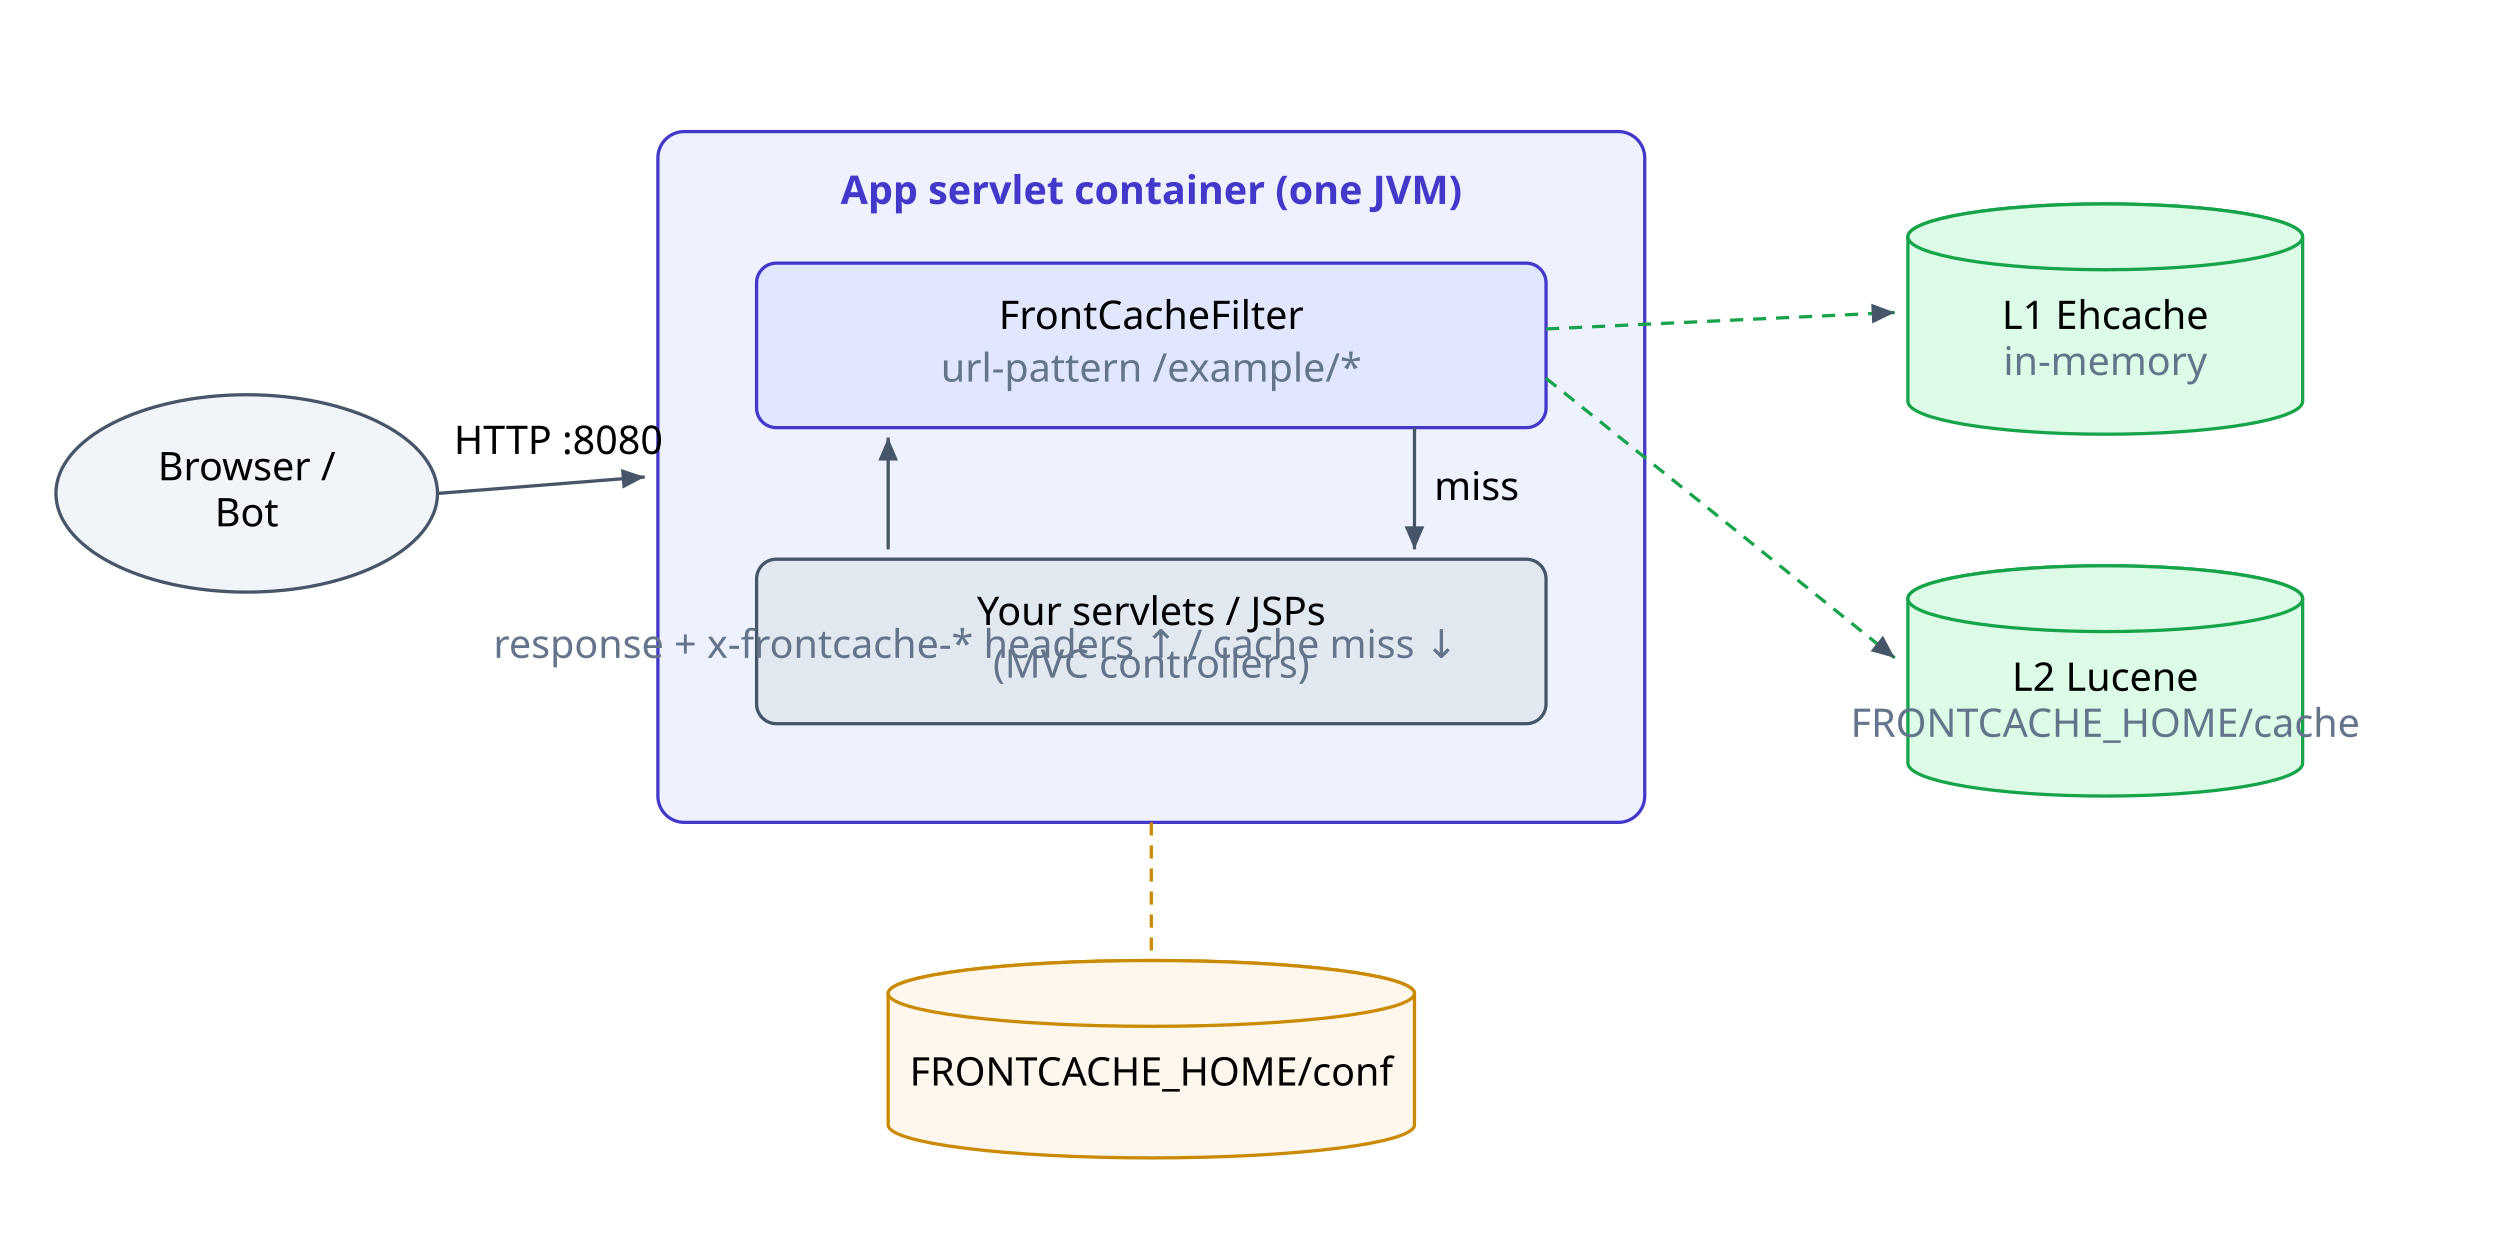
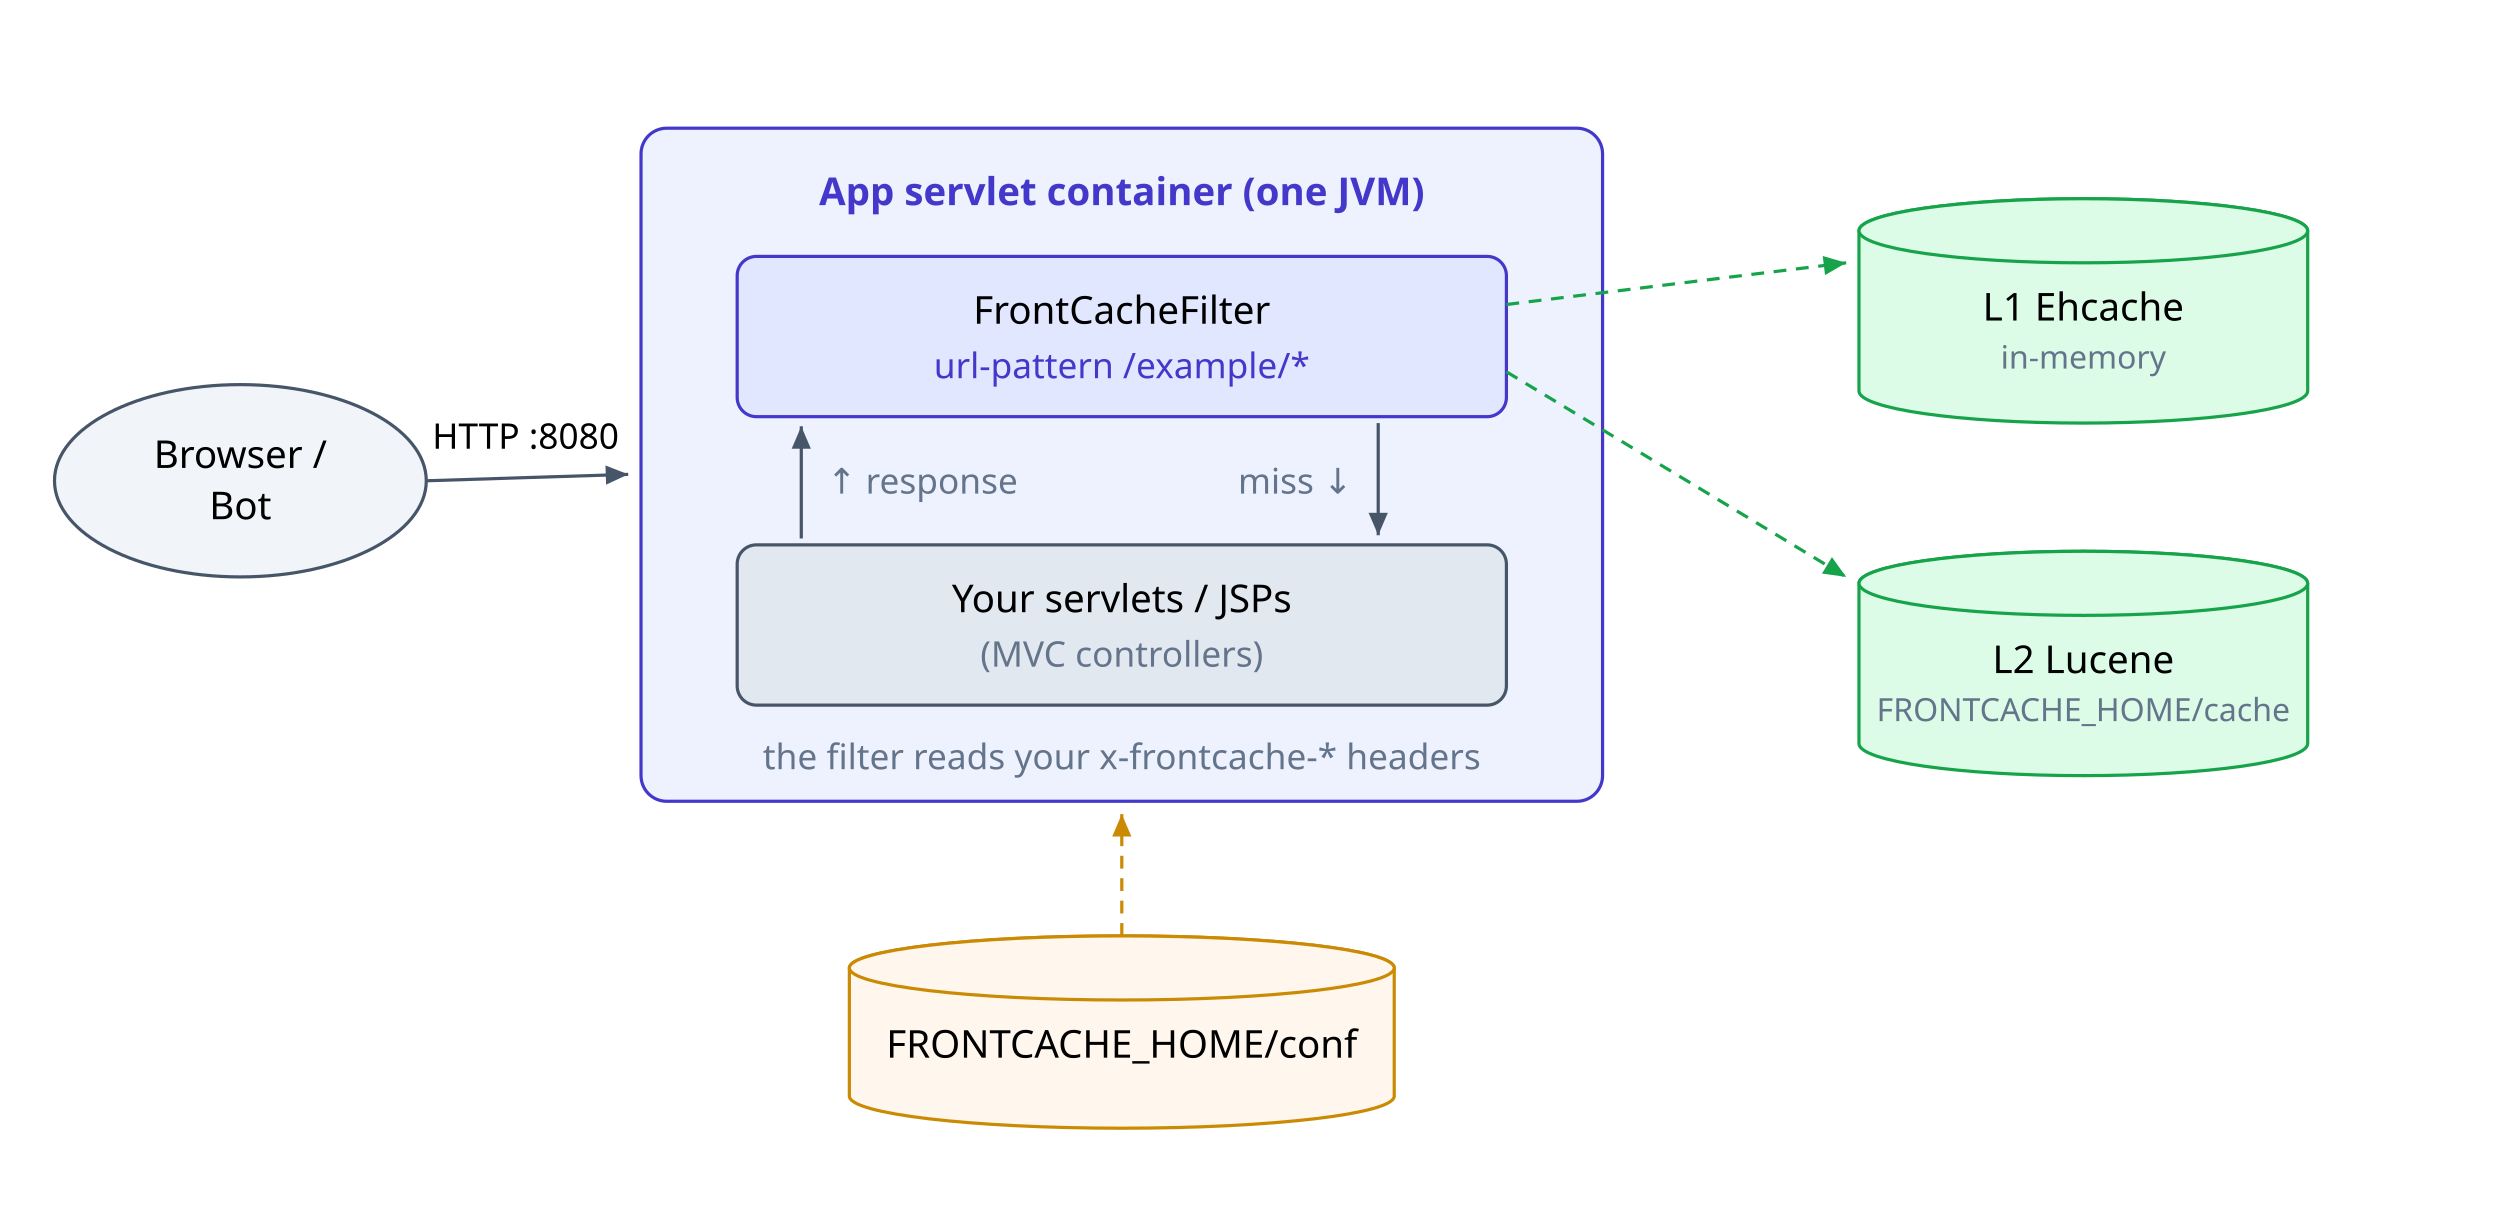
- <svg xmlns="http://www.w3.org/2000/svg" viewBox="0 0 760 380" width="760" height="380" font-family="sans-serif" font-size="12">
+ <svg xmlns="http://www.w3.org/2000/svg" viewBox="0 0 780 380" width="780" height="380" font-family="sans-serif" font-size="12">
  <defs>
    <marker id="a" markerWidth="9" markerHeight="9" refX="7" refY="3" orient="auto">
      <path d="M0,0 L7,3 L0,6 z" fill="#475569" />
    </marker>
+     <marker id="g" markerWidth="9" markerHeight="9" refX="7" refY="3" orient="auto">
+       <path d="M0,0 L7,3 L0,6 z" fill="#16a34a" />
+     </marker>
+     <marker id="y" markerWidth="9" markerHeight="9" refX="7" refY="3" orient="auto">
+       <path d="M0,0 L7,3 L0,6 z" fill="#ca8a04" />
+     </marker>
  </defs>
-   <rect x="0" y="0" width="760" height="380" fill="#ffffff" />
+   <rect x="0" y="0" width="780" height="380" fill="#ffffff" />
  <ellipse cx="75" cy="150" rx="58" ry="30" fill="#f1f5f9" stroke="#475569" />
  <text x="75" y="146" text-anchor="middle">Browser /</text>
-   <text x="75" y="160" text-anchor="middle">Bot</text>
+   <text x="75" y="162" text-anchor="middle">Bot</text>
  <rect x="200" y="40" width="300" height="210" rx="8" fill="#eef2ff" stroke="#4338ca" />
-   <text x="350" y="62" text-anchor="middle" font-weight="bold" fill="#4338ca">App servlet container (one JVM)</text>
+   <text x="350" y="64" text-anchor="middle" font-weight="bold" fill="#4338ca">App servlet container (one JVM)</text>
  <rect x="230" y="80" width="240" height="50" rx="6" fill="#e0e7ff" stroke="#4338ca" />
-   <text x="350" y="100" text-anchor="middle">FrontCacheFilter</text>
-   <text x="350" y="116" text-anchor="middle" fill="#64748b">url-pattern /example/*</text>
+   <text x="350" y="101" text-anchor="middle">FrontCacheFilter</text>
+   <text x="350" y="118" text-anchor="middle" font-size="11" fill="#4338ca">url-pattern /example/*</text>
  <rect x="230" y="170" width="240" height="50" rx="6" fill="#e2e8f0" stroke="#475569" />
-   <text x="350" y="190" text-anchor="middle">Your servlets / JSPs</text>
-   <text x="350" y="206" text-anchor="middle" fill="#64748b">(MVC controllers)</text>
-   <path d="M580,72 v50 a60,10 0 0 0 120,0 v-50 a60,10 0 0 0 -120,0 z" fill="#dcfce7" stroke="#16a34a" />
-   <ellipse cx="640" cy="72" rx="60" ry="10" fill="#dcfce7" stroke="#16a34a" />
-   <text x="640" y="100" text-anchor="middle">L1 Ehcache</text>
-   <text x="640" y="114" text-anchor="middle" fill="#64748b">in-memory</text>
-   <path d="M580,182 v50 a60,10 0 0 0 120,0 v-50 a60,10 0 0 0 -120,0 z" fill="#dcfce7" stroke="#16a34a" />
-   <ellipse cx="640" cy="182" rx="60" ry="10" fill="#dcfce7" stroke="#16a34a" />
-   <text x="640" y="210" text-anchor="middle">L2 Lucene</text>
-   <text x="640" y="224" text-anchor="middle" fill="#64748b">FRONTCACHE_HOME/cache</text>
-   <path d="M270,302 v40 a80,10 0 0 0 160,0 v-40 a80,10 0 0 0 -160,0 z" fill="#fff7ed" stroke="#ca8a04" />
-   <ellipse cx="350" cy="302" rx="80" ry="10" fill="#fff7ed" stroke="#ca8a04" />
+   <text x="350" y="191" text-anchor="middle">Your servlets / JSPs</text>
+   <text x="350" y="208" text-anchor="middle" font-size="11" fill="#64748b">(MVC controllers)</text>
+   <line x1="430" y1="132" x2="430" y2="167" stroke="#475569" marker-end="url(#a)" />
+   <line x1="250" y1="168" x2="250" y2="133" stroke="#475569" marker-end="url(#a)" />
+   <text x="258" y="154" font-size="11" fill="#64748b">↑ response</text>
+   <text x="422" y="154" text-anchor="end" font-size="11" fill="#64748b">miss ↓</text>
+   <text x="350" y="240" text-anchor="middle" font-size="11" fill="#64748b">the filter reads your x-frontcache-* headers</text>
+   <path d="M580,72 v50 a70,10 0 0 0 140,0 v-50 a70,10 0 0 0 -140,0 z" fill="#dcfce7" stroke="#16a34a" />
+   <ellipse cx="650" cy="72" rx="70" ry="10" fill="#dcfce7" stroke="#16a34a" />
+   <text x="650" y="100" text-anchor="middle">L1 Ehcache</text>
+   <text x="650" y="115" text-anchor="middle" font-size="10" fill="#64748b">in-memory</text>
+   <path d="M580,182 v50 a70,10 0 0 0 140,0 v-50 a70,10 0 0 0 -140,0 z" fill="#dcfce7" stroke="#16a34a" />
+   <ellipse cx="650" cy="182" rx="70" ry="10" fill="#dcfce7" stroke="#16a34a" />
+   <text x="650" y="210" text-anchor="middle">L2 Lucene</text>
+   <text x="650" y="225" text-anchor="middle" font-size="10" fill="#64748b">FRONTCACHE_HOME/cache</text>
+   <line x1="470" y1="95" x2="576" y2="82" stroke="#16a34a" stroke-dasharray="4 3" marker-end="url(#g)" />
+   <line x1="470" y1="116" x2="576" y2="180" stroke="#16a34a" stroke-dasharray="4 3" marker-end="url(#g)" />
+   <path d="M265,302 v40 a85,10 0 0 0 170,0 v-40 a85,10 0 0 0 -170,0 z" fill="#fff7ed" stroke="#ca8a04" />
+   <ellipse cx="350" cy="302" rx="85" ry="10" fill="#fff7ed" stroke="#ca8a04" />
  <text x="350" y="330" text-anchor="middle">FRONTCACHE_HOME/conf</text>
-   <line x1="133" y1="150" x2="196" y2="145" stroke="#475569" marker-end="url(#a)" />
-   <text x="138" y="138">HTTP :8080</text>
-   <line x1="430" y1="130" x2="430" y2="167" stroke="#475569" marker-end="url(#a)" />
-   <text x="436" y="152">miss</text>
-   <line x1="270" y1="167" x2="270" y2="133" stroke="#475569" marker-end="url(#a)" />
-   <text x="120" y="250"> </text>
-   <line x1="470" y1="100" x2="576" y2="95" stroke="#16a34a" stroke-dasharray="4 3" marker-end="url(#a)" />
-   <line x1="470" y1="115" x2="576" y2="200" stroke="#16a34a" stroke-dasharray="4 3" marker-end="url(#a)" />
-   <line x1="350" y1="250" x2="350" y2="292" stroke="#ca8a04" stroke-dasharray="4 3" />
-   <text x="150" y="200" fill="#64748b">response + x-frontcache-* headers ↑ / cache miss ↓</text>
+   <line x1="350" y1="292" x2="350" y2="254" stroke="#ca8a04" stroke-dasharray="4 3" marker-end="url(#y)" />
+   <line x1="133" y1="150" x2="196" y2="148" stroke="#475569" marker-end="url(#a)" />
+   <text x="164" y="140" text-anchor="middle" font-size="11">HTTP :8080</text>
</svg>
